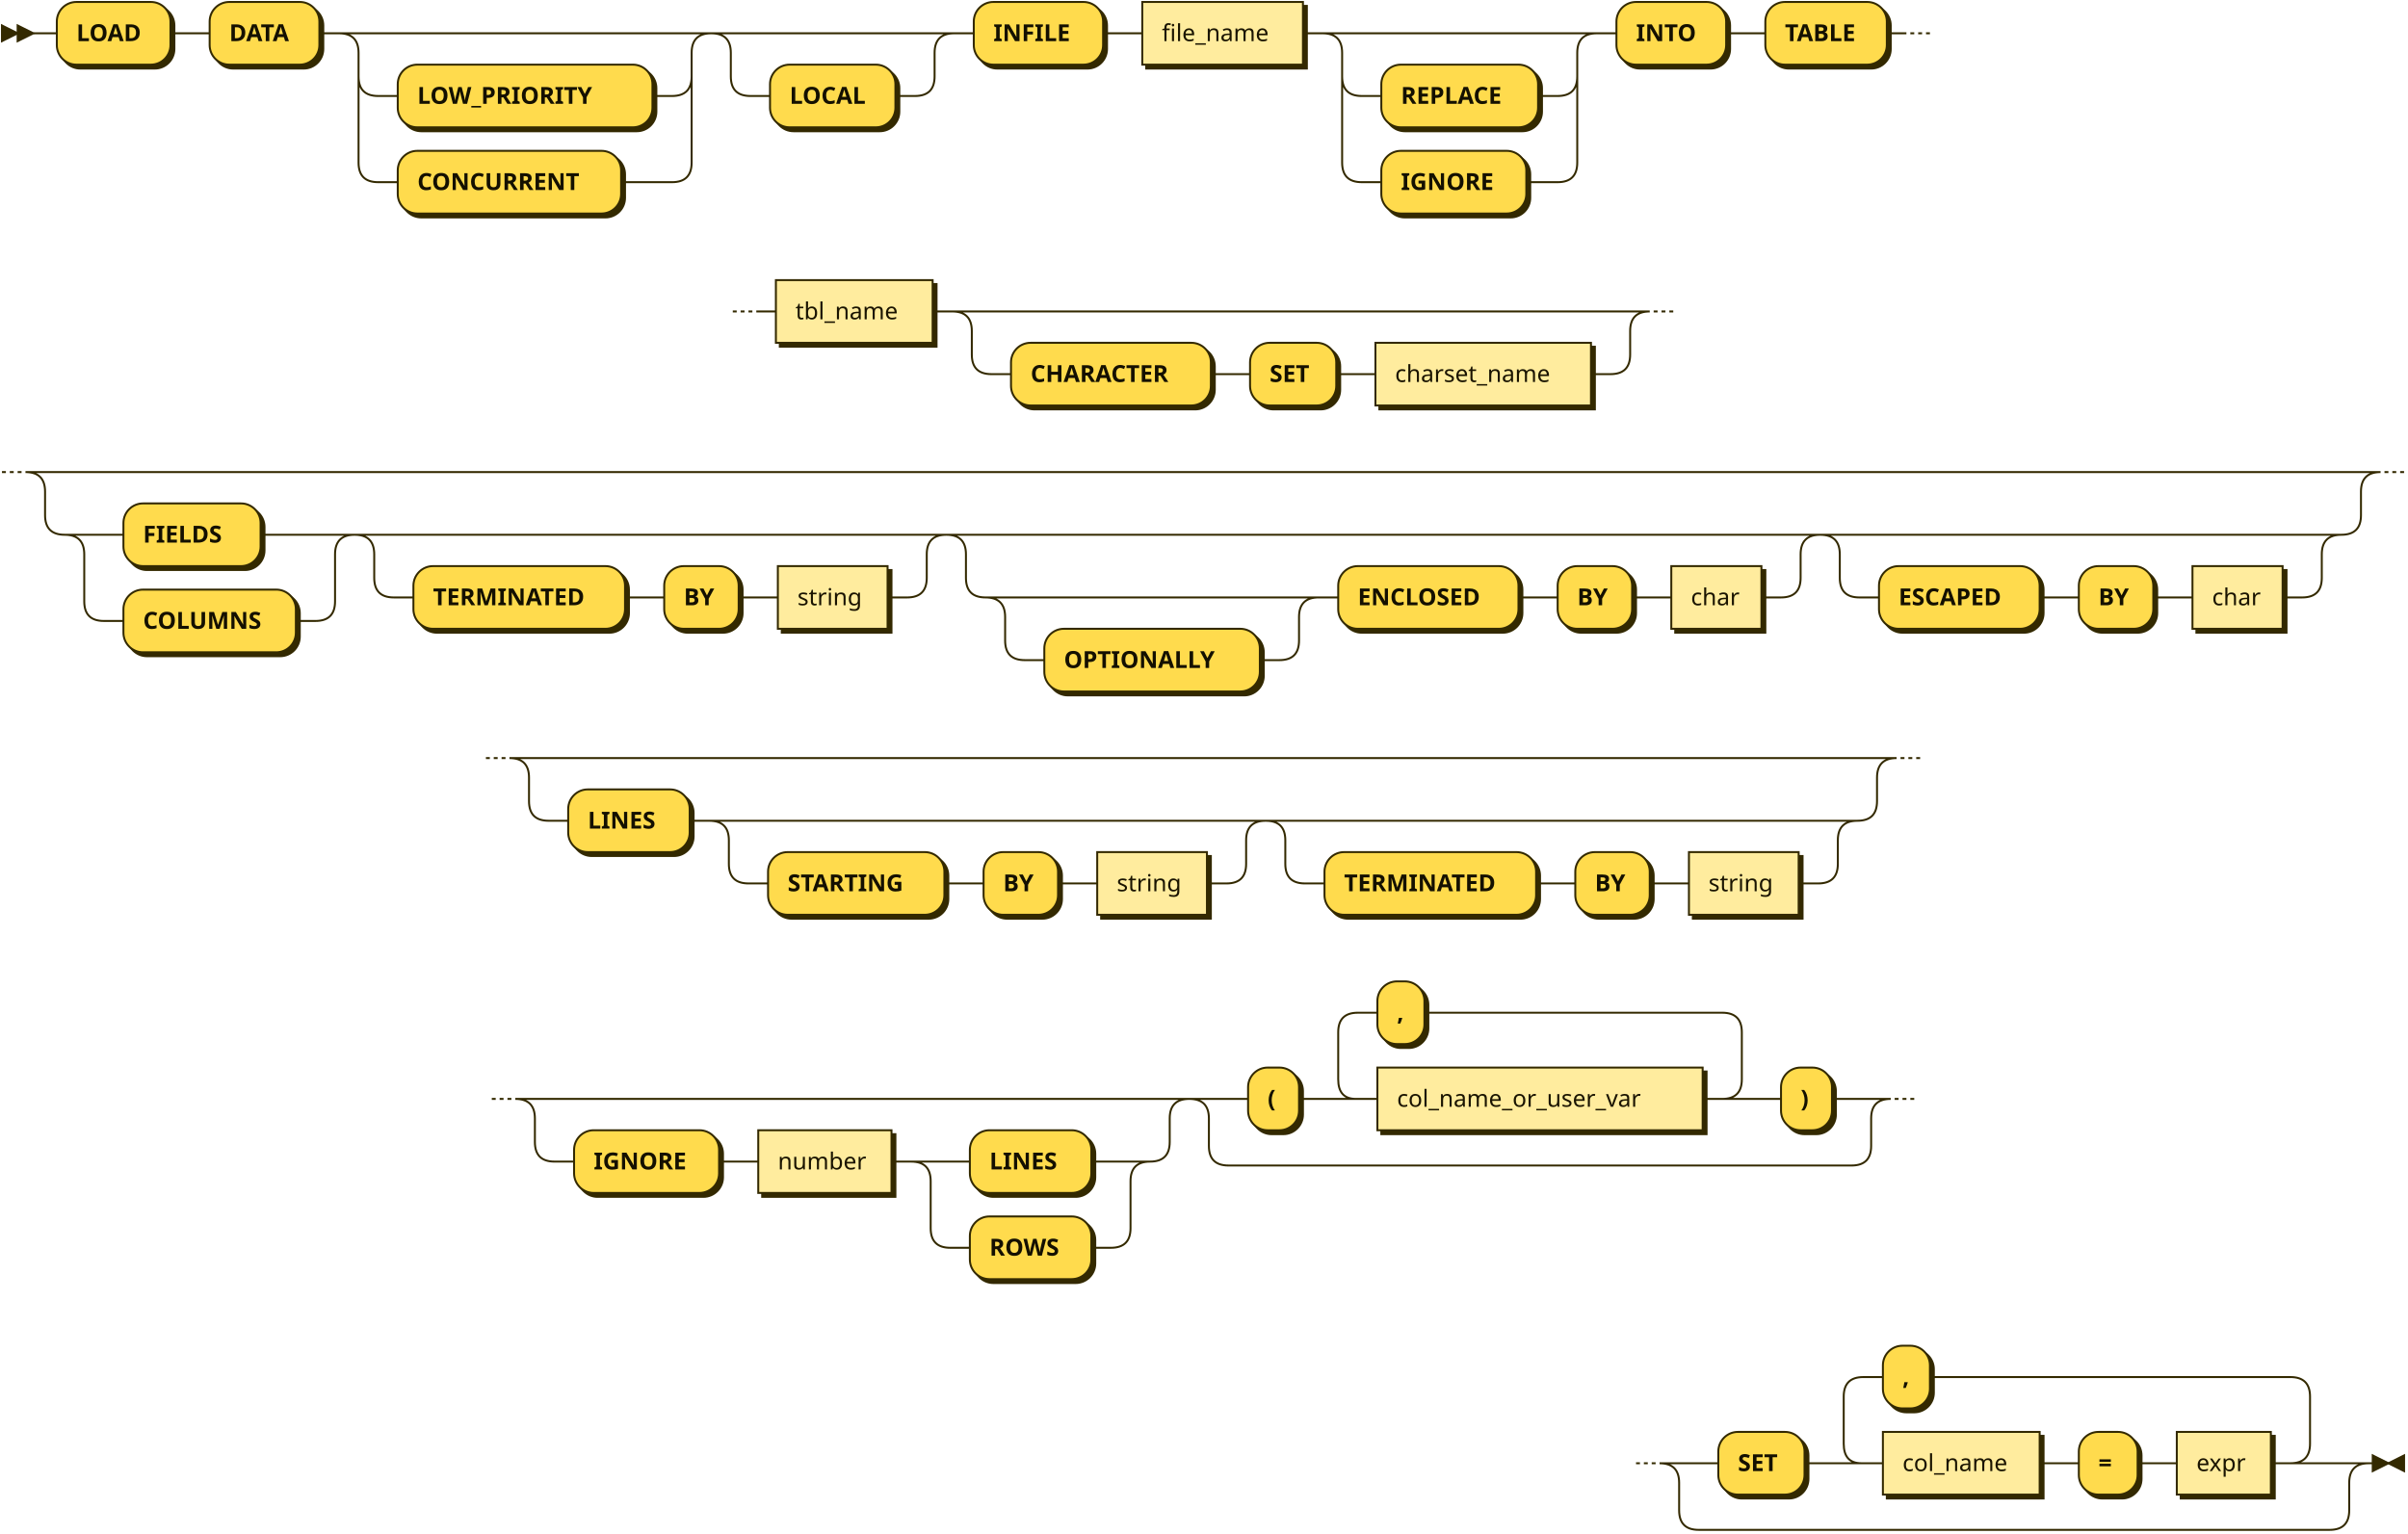
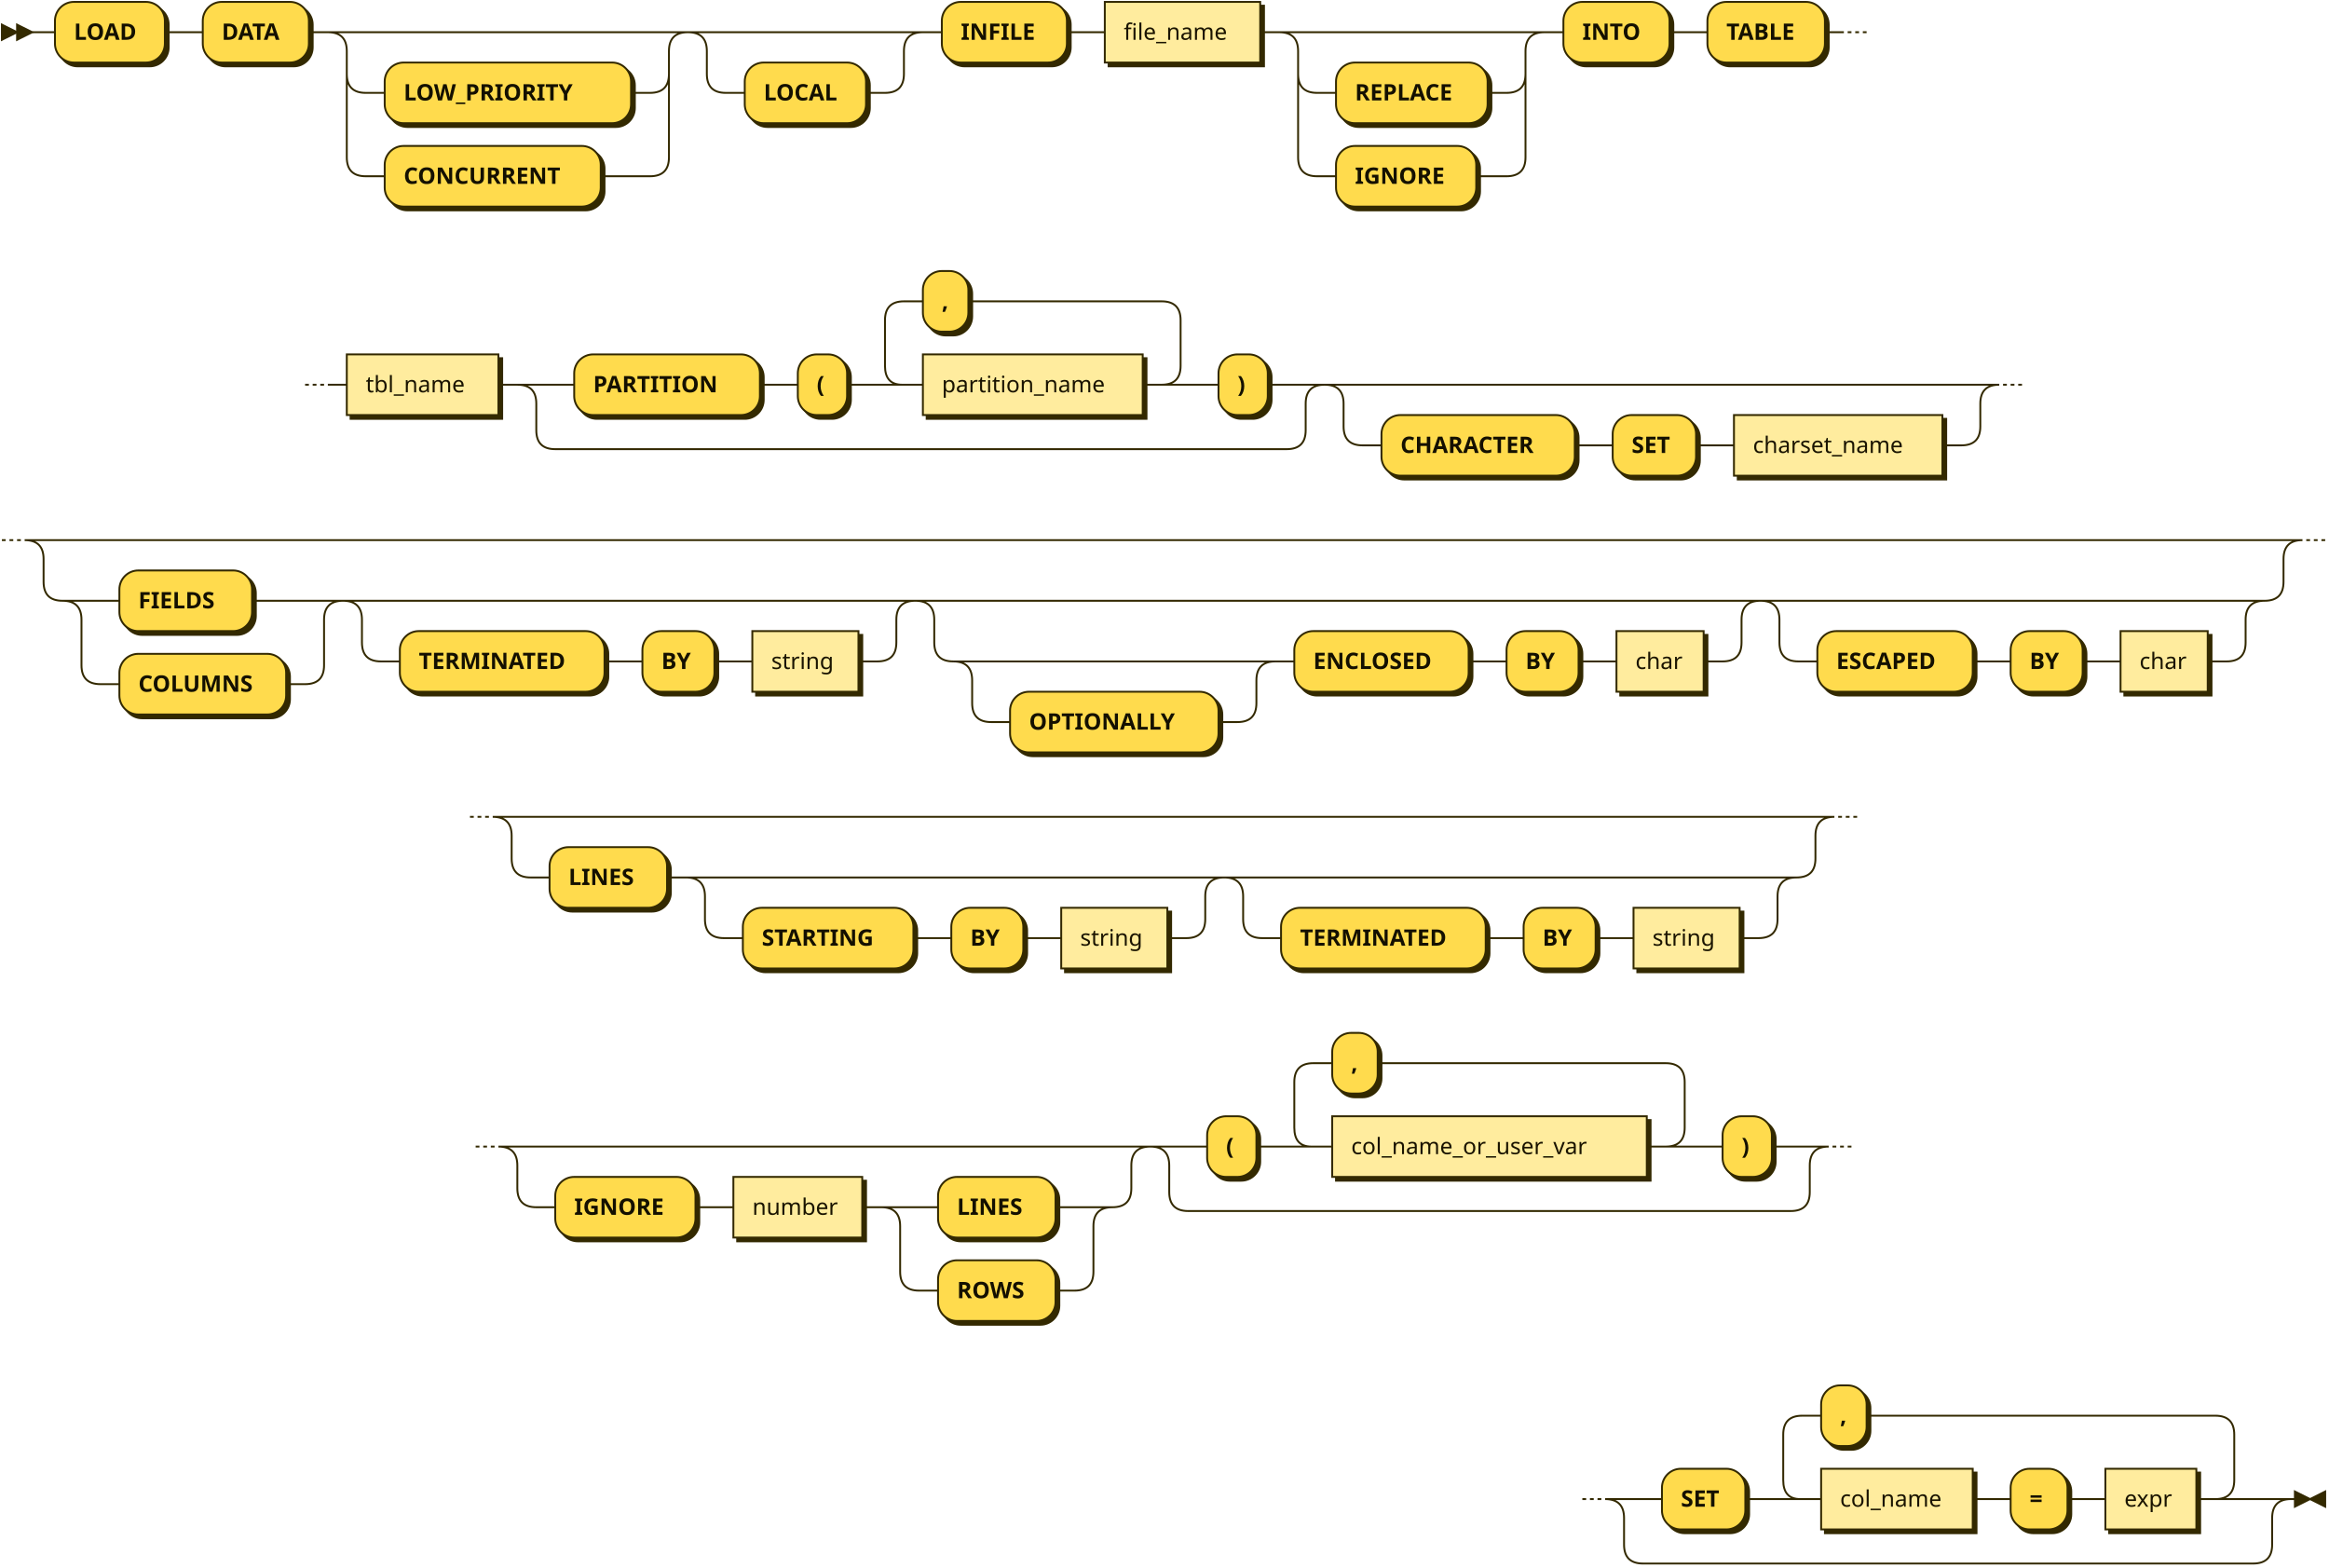
- <svg xmlns="http://www.w3.org/2000/svg" xmlns:xlink="http://www.w3.org/1999/xlink" width="1229" height="783">
+ <svg xmlns="http://www.w3.org/2000/svg" xmlns:xlink="http://www.w3.org/1999/xlink" width="1229" height="827">
  <defs>
    <style type="text/css">
    @namespace "http://www.w3.org/2000/svg";
    .line                 {fill: none; stroke: #332900; stroke-width: 1;}
    .bold-line            {stroke: #141000; shape-rendering: crispEdges; stroke-width: 2;}
    .thin-line            {stroke: #1F1800; shape-rendering: crispEdges}
    .filled               {fill: #332900; stroke: none;}
    text.terminal         {font-family: Verdana, Sans-serif;
                            font-size: 12px;
                            fill: #141000;
                            font-weight: bold;
                          }
    text.nonterminal      {font-family: Verdana, Sans-serif;
                            font-size: 12px;
                            fill: #1A1400;
                            font-weight: normal;
                          }
    text.regexp           {font-family: Verdana, Sans-serif;
                            font-size: 12px;
                            fill: #1F1800;
                            font-weight: normal;
                          }
    rect, circle, polygon {fill: #332900; stroke: #332900;}
    rect.terminal         {fill: #FFDB4D; stroke: #332900; stroke-width: 1;}
    rect.nonterminal      {fill: #FFEC9E; stroke: #332900; stroke-width: 1;}
    rect.text             {fill: none; stroke: none;}
    polygon.regexp        {fill: #FFF4C7; stroke: #332900; stroke-width: 1;}
  </style>
  </defs>
  <polygon points="9 17 1 13 1 21" />
  <polygon points="17 17 9 13 9 21" />
  <rect x="31" y="3" width="58" height="32" rx="10" />
  <rect x="29" y="1" width="58" height="32" class="terminal" rx="10" />
  <text class="terminal" x="39" y="21">LOAD</text>
  <rect x="109" y="3" width="56" height="32" rx="10" />
  <rect x="107" y="1" width="56" height="32" class="terminal" rx="10" />
  <text class="terminal" x="117" y="21">DATA</text>
  <rect x="205" y="35" width="130" height="32" rx="10" />
  <rect x="203" y="33" width="130" height="32" class="terminal" rx="10" />
  <text class="terminal" x="213" y="53">LOW_PRIORITY</text>
  <rect x="205" y="79" width="114" height="32" rx="10" />
  <rect x="203" y="77" width="114" height="32" class="terminal" rx="10" />
  <text class="terminal" x="213" y="97">CONCURRENT</text>
  <rect x="395" y="35" width="64" height="32" rx="10" />
  <rect x="393" y="33" width="64" height="32" class="terminal" rx="10" />
  <text class="terminal" x="403" y="53">LOCAL</text>
  <rect x="499" y="3" width="66" height="32" rx="10" />
  <rect x="497" y="1" width="66" height="32" class="terminal" rx="10" />
  <text class="terminal" x="507" y="21">INFILE</text>
  <a xlink:href="#file_name" xlink:title="file_name">
    <rect x="585" y="3" width="82" height="32" />
    <rect x="583" y="1" width="82" height="32" class="nonterminal" />
    <text class="nonterminal" x="593" y="21">file_name</text>
  </a>
  <rect x="707" y="35" width="80" height="32" rx="10" />
  <rect x="705" y="33" width="80" height="32" class="terminal" rx="10" />
  <text class="terminal" x="715" y="53">REPLACE</text>
  <rect x="707" y="79" width="74" height="32" rx="10" />
  <rect x="705" y="77" width="74" height="32" class="terminal" rx="10" />
  <text class="terminal" x="715" y="97">IGNORE</text>
  <rect x="827" y="3" width="56" height="32" rx="10" />
  <rect x="825" y="1" width="56" height="32" class="terminal" rx="10" />
  <text class="terminal" x="835" y="21">INTO</text>
  <rect x="903" y="3" width="62" height="32" rx="10" />
  <rect x="901" y="1" width="62" height="32" class="terminal" rx="10" />
  <text class="terminal" x="911" y="21">TABLE</text>
  <a xlink:href="#tbl_name" xlink:title="tbl_name">
-     <rect x="398" y="145" width="80" height="32" />
-     <rect x="396" y="143" width="80" height="32" class="nonterminal" />
-     <text class="nonterminal" x="406" y="163">tbl_name</text>
-   </a>
-   <rect x="518" y="177" width="102" height="32" rx="10" />
-   <rect x="516" y="175" width="102" height="32" class="terminal" rx="10" />
-   <text class="terminal" x="526" y="195">CHARACTER</text>
-   <rect x="640" y="177" width="44" height="32" rx="10" />
-   <rect x="638" y="175" width="44" height="32" class="terminal" rx="10" />
-   <text class="terminal" x="648" y="195">SET</text>
+     <rect x="185" y="189" width="80" height="32" />
+     <rect x="183" y="187" width="80" height="32" class="nonterminal" />
+     <text class="nonterminal" x="193" y="207">tbl_name</text>
+   </a>
+   <rect x="305" y="189" width="98" height="32" rx="10" />
+   <rect x="303" y="187" width="98" height="32" class="terminal" rx="10" />
+   <text class="terminal" x="313" y="207">PARTITION</text>
+   <rect x="423" y="189" width="26" height="32" rx="10" />
+   <rect x="421" y="187" width="26" height="32" class="terminal" rx="10" />
+   <text class="terminal" x="431" y="207">(</text>
+   <a xlink:href="#partition_name" xlink:title="partition_name">
+     <rect x="489" y="189" width="116" height="32" />
+     <rect x="487" y="187" width="116" height="32" class="nonterminal" />
+     <text class="nonterminal" x="497" y="207">partition_name</text>
+   </a>
+   <rect x="489" y="145" width="24" height="32" rx="10" />
+   <rect x="487" y="143" width="24" height="32" class="terminal" rx="10" />
+   <text class="terminal" x="497" y="163">,</text>
+   <rect x="645" y="189" width="26" height="32" rx="10" />
+   <rect x="643" y="187" width="26" height="32" class="terminal" rx="10" />
+   <text class="terminal" x="653" y="207">)</text>
+   <rect x="731" y="221" width="102" height="32" rx="10" />
+   <rect x="729" y="219" width="102" height="32" class="terminal" rx="10" />
+   <text class="terminal" x="739" y="239">CHARACTER</text>
+   <rect x="853" y="221" width="44" height="32" rx="10" />
+   <rect x="851" y="219" width="44" height="32" class="terminal" rx="10" />
+   <text class="terminal" x="861" y="239">SET</text>
  <a xlink:href="#charset_name" xlink:title="charset_name">
-     <rect x="704" y="177" width="110" height="32" />
-     <rect x="702" y="175" width="110" height="32" class="nonterminal" />
-     <text class="nonterminal" x="712" y="195">charset_name</text>
-   </a>
-   <rect x="65" y="259" width="70" height="32" rx="10" />
-   <rect x="63" y="257" width="70" height="32" class="terminal" rx="10" />
-   <text class="terminal" x="73" y="277">FIELDS</text>
-   <rect x="65" y="303" width="88" height="32" rx="10" />
-   <rect x="63" y="301" width="88" height="32" class="terminal" rx="10" />
-   <text class="terminal" x="73" y="321">COLUMNS</text>
-   <rect x="213" y="291" width="108" height="32" rx="10" />
-   <rect x="211" y="289" width="108" height="32" class="terminal" rx="10" />
-   <text class="terminal" x="221" y="309">TERMINATED</text>
-   <rect x="341" y="291" width="38" height="32" rx="10" />
-   <rect x="339" y="289" width="38" height="32" class="terminal" rx="10" />
-   <text class="terminal" x="349" y="309">BY</text>
+     <rect x="917" y="221" width="110" height="32" />
+     <rect x="915" y="219" width="110" height="32" class="nonterminal" />
+     <text class="nonterminal" x="925" y="239">charset_name</text>
+   </a>
+   <rect x="65" y="303" width="70" height="32" rx="10" />
+   <rect x="63" y="301" width="70" height="32" class="terminal" rx="10" />
+   <text class="terminal" x="73" y="321">FIELDS</text>
+   <rect x="65" y="347" width="88" height="32" rx="10" />
+   <rect x="63" y="345" width="88" height="32" class="terminal" rx="10" />
+   <text class="terminal" x="73" y="365">COLUMNS</text>
+   <rect x="213" y="335" width="108" height="32" rx="10" />
+   <rect x="211" y="333" width="108" height="32" class="terminal" rx="10" />
+   <text class="terminal" x="221" y="353">TERMINATED</text>
+   <rect x="341" y="335" width="38" height="32" rx="10" />
+   <rect x="339" y="333" width="38" height="32" class="terminal" rx="10" />
+   <text class="terminal" x="349" y="353">BY</text>
  <a xlink:href="#string" xlink:title="string">
-     <rect x="399" y="291" width="56" height="32" />
-     <rect x="397" y="289" width="56" height="32" class="nonterminal" />
-     <text class="nonterminal" x="407" y="309">string</text>
-   </a>
-   <rect x="535" y="323" width="110" height="32" rx="10" />
-   <rect x="533" y="321" width="110" height="32" class="terminal" rx="10" />
-   <text class="terminal" x="543" y="341">OPTIONALLY</text>
-   <rect x="685" y="291" width="92" height="32" rx="10" />
-   <rect x="683" y="289" width="92" height="32" class="terminal" rx="10" />
-   <text class="terminal" x="693" y="309">ENCLOSED</text>
-   <rect x="797" y="291" width="38" height="32" rx="10" />
-   <rect x="795" y="289" width="38" height="32" class="terminal" rx="10" />
-   <text class="terminal" x="805" y="309">BY</text>
+     <rect x="399" y="335" width="56" height="32" />
+     <rect x="397" y="333" width="56" height="32" class="nonterminal" />
+     <text class="nonterminal" x="407" y="353">string</text>
+   </a>
+   <rect x="535" y="367" width="110" height="32" rx="10" />
+   <rect x="533" y="365" width="110" height="32" class="terminal" rx="10" />
+   <text class="terminal" x="543" y="385">OPTIONALLY</text>
+   <rect x="685" y="335" width="92" height="32" rx="10" />
+   <rect x="683" y="333" width="92" height="32" class="terminal" rx="10" />
+   <text class="terminal" x="693" y="353">ENCLOSED</text>
+   <rect x="797" y="335" width="38" height="32" rx="10" />
+   <rect x="795" y="333" width="38" height="32" class="terminal" rx="10" />
+   <text class="terminal" x="805" y="353">BY</text>
  <a xlink:href="#char" xlink:title="char">
-     <rect x="855" y="291" width="46" height="32" />
-     <rect x="853" y="289" width="46" height="32" class="nonterminal" />
-     <text class="nonterminal" x="863" y="309">char</text>
-   </a>
-   <rect x="961" y="291" width="82" height="32" rx="10" />
-   <rect x="959" y="289" width="82" height="32" class="terminal" rx="10" />
-   <text class="terminal" x="969" y="309">ESCAPED</text>
-   <rect x="1063" y="291" width="38" height="32" rx="10" />
-   <rect x="1061" y="289" width="38" height="32" class="terminal" rx="10" />
-   <text class="terminal" x="1071" y="309">BY</text>
+     <rect x="855" y="335" width="46" height="32" />
+     <rect x="853" y="333" width="46" height="32" class="nonterminal" />
+     <text class="nonterminal" x="863" y="353">char</text>
+   </a>
+   <rect x="961" y="335" width="82" height="32" rx="10" />
+   <rect x="959" y="333" width="82" height="32" class="terminal" rx="10" />
+   <text class="terminal" x="969" y="353">ESCAPED</text>
+   <rect x="1063" y="335" width="38" height="32" rx="10" />
+   <rect x="1061" y="333" width="38" height="32" class="terminal" rx="10" />
+   <text class="terminal" x="1071" y="353">BY</text>
  <a xlink:href="#char" xlink:title="char">
-     <rect x="1121" y="291" width="46" height="32" />
-     <rect x="1119" y="289" width="46" height="32" class="nonterminal" />
-     <text class="nonterminal" x="1129" y="309">char</text>
-   </a>
-   <rect x="292" y="405" width="62" height="32" rx="10" />
-   <rect x="290" y="403" width="62" height="32" class="terminal" rx="10" />
-   <text class="terminal" x="300" y="423">LINES</text>
-   <rect x="394" y="437" width="90" height="32" rx="10" />
-   <rect x="392" y="435" width="90" height="32" class="terminal" rx="10" />
-   <text class="terminal" x="402" y="455">STARTING</text>
-   <rect x="504" y="437" width="38" height="32" rx="10" />
-   <rect x="502" y="435" width="38" height="32" class="terminal" rx="10" />
-   <text class="terminal" x="512" y="455">BY</text>
+     <rect x="1121" y="335" width="46" height="32" />
+     <rect x="1119" y="333" width="46" height="32" class="nonterminal" />
+     <text class="nonterminal" x="1129" y="353">char</text>
+   </a>
+   <rect x="292" y="449" width="62" height="32" rx="10" />
+   <rect x="290" y="447" width="62" height="32" class="terminal" rx="10" />
+   <text class="terminal" x="300" y="467">LINES</text>
+   <rect x="394" y="481" width="90" height="32" rx="10" />
+   <rect x="392" y="479" width="90" height="32" class="terminal" rx="10" />
+   <text class="terminal" x="402" y="499">STARTING</text>
+   <rect x="504" y="481" width="38" height="32" rx="10" />
+   <rect x="502" y="479" width="38" height="32" class="terminal" rx="10" />
+   <text class="terminal" x="512" y="499">BY</text>
  <a xlink:href="#string" xlink:title="string">
-     <rect x="562" y="437" width="56" height="32" />
-     <rect x="560" y="435" width="56" height="32" class="nonterminal" />
-     <text class="nonterminal" x="570" y="455">string</text>
-   </a>
-   <rect x="678" y="437" width="108" height="32" rx="10" />
-   <rect x="676" y="435" width="108" height="32" class="terminal" rx="10" />
-   <text class="terminal" x="686" y="455">TERMINATED</text>
-   <rect x="806" y="437" width="38" height="32" rx="10" />
-   <rect x="804" y="435" width="38" height="32" class="terminal" rx="10" />
-   <text class="terminal" x="814" y="455">BY</text>
+     <rect x="562" y="481" width="56" height="32" />
+     <rect x="560" y="479" width="56" height="32" class="nonterminal" />
+     <text class="nonterminal" x="570" y="499">string</text>
+   </a>
+   <rect x="678" y="481" width="108" height="32" rx="10" />
+   <rect x="676" y="479" width="108" height="32" class="terminal" rx="10" />
+   <text class="terminal" x="686" y="499">TERMINATED</text>
+   <rect x="806" y="481" width="38" height="32" rx="10" />
+   <rect x="804" y="479" width="38" height="32" class="terminal" rx="10" />
+   <text class="terminal" x="814" y="499">BY</text>
  <a xlink:href="#string" xlink:title="string">
-     <rect x="864" y="437" width="56" height="32" />
-     <rect x="862" y="435" width="56" height="32" class="nonterminal" />
-     <text class="nonterminal" x="872" y="455">string</text>
-   </a>
-   <rect x="295" y="579" width="74" height="32" rx="10" />
-   <rect x="293" y="577" width="74" height="32" class="terminal" rx="10" />
-   <text class="terminal" x="303" y="597">IGNORE</text>
+     <rect x="864" y="481" width="56" height="32" />
+     <rect x="862" y="479" width="56" height="32" class="nonterminal" />
+     <text class="nonterminal" x="872" y="499">string</text>
+   </a>
+   <rect x="295" y="623" width="74" height="32" rx="10" />
+   <rect x="293" y="621" width="74" height="32" class="terminal" rx="10" />
+   <text class="terminal" x="303" y="641">IGNORE</text>
  <a xlink:href="#number" xlink:title="number">
-     <rect x="389" y="579" width="68" height="32" />
-     <rect x="387" y="577" width="68" height="32" class="nonterminal" />
-     <text class="nonterminal" x="397" y="597">number</text>
-   </a>
-   <rect x="497" y="579" width="62" height="32" rx="10" />
-   <rect x="495" y="577" width="62" height="32" class="terminal" rx="10" />
-   <text class="terminal" x="505" y="597">LINES</text>
+     <rect x="389" y="623" width="68" height="32" />
+     <rect x="387" y="621" width="68" height="32" class="nonterminal" />
+     <text class="nonterminal" x="397" y="641">number</text>
+   </a>
  <rect x="497" y="623" width="62" height="32" rx="10" />
  <rect x="495" y="621" width="62" height="32" class="terminal" rx="10" />
-   <text class="terminal" x="505" y="641">ROWS</text>
-   <rect x="639" y="547" width="26" height="32" rx="10" />
-   <rect x="637" y="545" width="26" height="32" class="terminal" rx="10" />
-   <text class="terminal" x="647" y="565">(</text>
+   <text class="terminal" x="505" y="641">LINES</text>
+   <rect x="497" y="667" width="62" height="32" rx="10" />
+   <rect x="495" y="665" width="62" height="32" class="terminal" rx="10" />
+   <text class="terminal" x="505" y="685">ROWS</text>
+   <rect x="639" y="591" width="26" height="32" rx="10" />
+   <rect x="637" y="589" width="26" height="32" class="terminal" rx="10" />
+   <text class="terminal" x="647" y="609">(</text>
  <a xlink:href="#col_name_or_user_var" xlink:title="col_name_or_user_var">
-     <rect x="705" y="547" width="166" height="32" />
-     <rect x="703" y="545" width="166" height="32" class="nonterminal" />
-     <text class="nonterminal" x="713" y="565">col_name_or_user_var</text>
-   </a>
-   <rect x="705" y="503" width="24" height="32" rx="10" />
-   <rect x="703" y="501" width="24" height="32" class="terminal" rx="10" />
-   <text class="terminal" x="713" y="521">,</text>
-   <rect x="911" y="547" width="26" height="32" rx="10" />
-   <rect x="909" y="545" width="26" height="32" class="terminal" rx="10" />
-   <text class="terminal" x="919" y="565">)</text>
-   <rect x="879" y="733" width="44" height="32" rx="10" />
-   <rect x="877" y="731" width="44" height="32" class="terminal" rx="10" />
-   <text class="terminal" x="887" y="751">SET</text>
+     <rect x="705" y="591" width="166" height="32" />
+     <rect x="703" y="589" width="166" height="32" class="nonterminal" />
+     <text class="nonterminal" x="713" y="609">col_name_or_user_var</text>
+   </a>
+   <rect x="705" y="547" width="24" height="32" rx="10" />
+   <rect x="703" y="545" width="24" height="32" class="terminal" rx="10" />
+   <text class="terminal" x="713" y="565">,</text>
+   <rect x="911" y="591" width="26" height="32" rx="10" />
+   <rect x="909" y="589" width="26" height="32" class="terminal" rx="10" />
+   <text class="terminal" x="919" y="609">)</text>
+   <rect x="879" y="777" width="44" height="32" rx="10" />
+   <rect x="877" y="775" width="44" height="32" class="terminal" rx="10" />
+   <text class="terminal" x="887" y="795">SET</text>
  <a xlink:href="#col_name" xlink:title="col_name">
-     <rect x="963" y="733" width="80" height="32" />
-     <rect x="961" y="731" width="80" height="32" class="nonterminal" />
-     <text class="nonterminal" x="971" y="751">col_name</text>
-   </a>
-   <rect x="1063" y="733" width="30" height="32" rx="10" />
-   <rect x="1061" y="731" width="30" height="32" class="terminal" rx="10" />
-   <text class="terminal" x="1071" y="751">=</text>
+     <rect x="963" y="777" width="80" height="32" />
+     <rect x="961" y="775" width="80" height="32" class="nonterminal" />
+     <text class="nonterminal" x="971" y="795">col_name</text>
+   </a>
+   <rect x="1063" y="777" width="30" height="32" rx="10" />
+   <rect x="1061" y="775" width="30" height="32" class="terminal" rx="10" />
+   <text class="terminal" x="1071" y="795">=</text>
  <a xlink:href="#expr" xlink:title="expr">
-     <rect x="1113" y="733" width="48" height="32" />
-     <rect x="1111" y="731" width="48" height="32" class="nonterminal" />
-     <text class="nonterminal" x="1121" y="751">expr</text>
-   </a>
-   <rect x="963" y="689" width="24" height="32" rx="10" />
-   <rect x="961" y="687" width="24" height="32" class="terminal" rx="10" />
-   <text class="terminal" x="971" y="707">,</text>
-   <path class="line" d="m17 17 h2 m0 0 h10 m58 0 h10 m0 0 h10 m56 0 h10 m20 0 h10 m0 0 h140 m-170 0 h20 m150 0 h20 m-190 0 q10 0 10 10 m170 0 q0 -10 10 -10 m-180 10 v12 m170 0 v-12 m-170 12 q0 10 10 10 m150 0 q10 0 10 -10 m-160 10 h10 m130 0 h10 m-160 -10 v20 m170 0 v-20 m-170 20 v24 m170 0 v-24 m-170 24 q0 10 10 10 m150 0 q10 0 10 -10 m-160 10 h10 m114 0 h10 m0 0 h16 m40 -76 h10 m0 0 h74 m-104 0 h20 m84 0 h20 m-124 0 q10 0 10 10 m104 0 q0 -10 10 -10 m-114 10 v12 m104 0 v-12 m-104 12 q0 10 10 10 m84 0 q10 0 10 -10 m-94 10 h10 m64 0 h10 m20 -32 h10 m66 0 h10 m0 0 h10 m82 0 h10 m20 0 h10 m0 0 h90 m-120 0 h20 m100 0 h20 m-140 0 q10 0 10 10 m120 0 q0 -10 10 -10 m-130 10 v12 m120 0 v-12 m-120 12 q0 10 10 10 m100 0 q10 0 10 -10 m-110 10 h10 m80 0 h10 m-110 -10 v20 m120 0 v-20 m-120 20 v24 m120 0 v-24 m-120 24 q0 10 10 10 m100 0 q10 0 10 -10 m-110 10 h10 m74 0 h10 m0 0 h6 m20 -76 h10 m56 0 h10 m0 0 h10 m62 0 h10 m2 0 l2 0 m2 0 l2 0 m2 0 l2 0 m-611 142 l2 0 m2 0 l2 0 m2 0 l2 0 m2 0 h10 m80 0 h10 m20 0 h10 m0 0 h306 m-336 0 h20 m316 0 h20 m-356 0 q10 0 10 10 m336 0 q0 -10 10 -10 m-346 10 v12 m336 0 v-12 m-336 12 q0 10 10 10 m316 0 q10 0 10 -10 m-326 10 h10 m102 0 h10 m0 0 h10 m44 0 h10 m0 0 h10 m110 0 h10 m22 -32 l2 0 m2 0 l2 0 m2 0 l2 0 m-853 82 l2 0 m2 0 l2 0 m2 0 l2 0 m22 0 h10 m0 0 h1152 m-1182 0 h20 m1162 0 h20 m-1202 0 q10 0 10 10 m1182 0 q0 -10 10 -10 m-1192 10 v12 m1182 0 v-12 m-1182 12 q0 10 10 10 m1162 0 q10 0 10 -10 m-1152 10 h10 m70 0 h10 m0 0 h18 m-128 0 h20 m108 0 h20 m-148 0 q10 0 10 10 m128 0 q0 -10 10 -10 m-138 10 v24 m128 0 v-24 m-128 24 q0 10 10 10 m108 0 q10 0 10 -10 m-118 10 h10 m88 0 h10 m40 -44 h10 m0 0 h252 m-282 0 h20 m262 0 h20 m-302 0 q10 0 10 10 m282 0 q0 -10 10 -10 m-292 10 v12 m282 0 v-12 m-282 12 q0 10 10 10 m262 0 q10 0 10 -10 m-272 10 h10 m108 0 h10 m0 0 h10 m38 0 h10 m0 0 h10 m56 0 h10 m40 -32 h10 m0 0 h396 m-426 0 h20 m406 0 h20 m-446 0 q10 0 10 10 m426 0 q0 -10 10 -10 m-436 10 v12 m426 0 v-12 m-426 12 q0 10 10 10 m406 0 q10 0 10 -10 m-396 10 h10 m0 0 h120 m-150 0 h20 m130 0 h20 m-170 0 q10 0 10 10 m150 0 q0 -10 10 -10 m-160 10 v12 m150 0 v-12 m-150 12 q0 10 10 10 m130 0 q10 0 10 -10 m-140 10 h10 m110 0 h10 m20 -32 h10 m92 0 h10 m0 0 h10 m38 0 h10 m0 0 h10 m46 0 h10 m40 -32 h10 m0 0 h216 m-246 0 h20 m226 0 h20 m-266 0 q10 0 10 10 m246 0 q0 -10 10 -10 m-256 10 v12 m246 0 v-12 m-246 12 q0 10 10 10 m226 0 q10 0 10 -10 m-236 10 h10 m82 0 h10 m0 0 h10 m38 0 h10 m0 0 h10 m46 0 h10 m42 -64 l2 0 m2 0 l2 0 m2 0 l2 0 m-979 146 l2 0 m2 0 l2 0 m2 0 l2 0 m22 0 h10 m0 0 h658 m-688 0 h20 m668 0 h20 m-708 0 q10 0 10 10 m688 0 q0 -10 10 -10 m-698 10 v12 m688 0 v-12 m-688 12 q0 10 10 10 m668 0 q10 0 10 -10 m-678 10 h10 m62 0 h10 m20 0 h10 m0 0 h234 m-264 0 h20 m244 0 h20 m-284 0 q10 0 10 10 m264 0 q0 -10 10 -10 m-274 10 v12 m264 0 v-12 m-264 12 q0 10 10 10 m244 0 q10 0 10 -10 m-254 10 h10 m90 0 h10 m0 0 h10 m38 0 h10 m0 0 h10 m56 0 h10 m40 -32 h10 m0 0 h252 m-282 0 h20 m262 0 h20 m-302 0 q10 0 10 10 m282 0 q0 -10 10 -10 m-292 10 v12 m282 0 v-12 m-282 12 q0 10 10 10 m262 0 q10 0 10 -10 m-272 10 h10 m108 0 h10 m0 0 h10 m38 0 h10 m0 0 h10 m56 0 h10 m42 -64 l2 0 m2 0 l2 0 m2 0 l2 0 m-729 174 l2 0 m2 0 l2 0 m2 0 l2 0 m22 0 h10 m0 0 h294 m-324 0 h20 m304 0 h20 m-344 0 q10 0 10 10 m324 0 q0 -10 10 -10 m-334 10 v12 m324 0 v-12 m-324 12 q0 10 10 10 m304 0 q10 0 10 -10 m-314 10 h10 m74 0 h10 m0 0 h10 m68 0 h10 m20 0 h10 m62 0 h10 m-102 0 h20 m82 0 h20 m-122 0 q10 0 10 10 m102 0 q0 -10 10 -10 m-112 10 v24 m102 0 v-24 m-102 24 q0 10 10 10 m82 0 q10 0 10 -10 m-92 10 h10 m62 0 h10 m60 -76 h10 m26 0 h10 m20 0 h10 m166 0 h10 m-206 0 l20 0 m-1 0 q-9 0 -9 -10 l0 -24 q0 -10 10 -10 m186 44 l20 0 m-20 0 q10 0 10 -10 l0 -24 q0 -10 -10 -10 m-186 0 h10 m24 0 h10 m0 0 h142 m20 44 h10 m26 0 h10 m-338 0 h20 m318 0 h20 m-358 0 q10 0 10 10 m338 0 q0 -10 10 -10 m-348 10 v14 m338 0 v-14 m-338 14 q0 10 10 10 m318 0 q10 0 10 -10 m-328 10 h10 m0 0 h308 m22 -34 l2 0 m2 0 l2 0 m2 0 l2 0 m-142 186 l2 0 m2 0 l2 0 m2 0 l2 0 m22 0 h10 m44 0 h10 m20 0 h10 m80 0 h10 m0 0 h10 m30 0 h10 m0 0 h10 m48 0 h10 m-238 0 l20 0 m-1 0 q-9 0 -9 -10 l0 -24 q0 -10 10 -10 m218 44 l20 0 m-20 0 q10 0 10 -10 l0 -24 q0 -10 -10 -10 m-218 0 h10 m24 0 h10 m0 0 h174 m-322 44 h20 m322 0 h20 m-362 0 q10 0 10 10 m342 0 q0 -10 10 -10 m-352 10 v14 m342 0 v-14 m-342 14 q0 10 10 10 m322 0 q10 0 10 -10 m-332 10 h10 m0 0 h312 m23 -34 h-3" />
-   <polygon points="1219 747 1227 743 1227 751" />
-   <polygon points="1219 747 1211 743 1211 751" />
+     <rect x="1113" y="777" width="48" height="32" />
+     <rect x="1111" y="775" width="48" height="32" class="nonterminal" />
+     <text class="nonterminal" x="1121" y="795">expr</text>
+   </a>
+   <rect x="963" y="733" width="24" height="32" rx="10" />
+   <rect x="961" y="731" width="24" height="32" class="terminal" rx="10" />
+   <text class="terminal" x="971" y="751">,</text>
+   <path class="line" d="m17 17 h2 m0 0 h10 m58 0 h10 m0 0 h10 m56 0 h10 m20 0 h10 m0 0 h140 m-170 0 h20 m150 0 h20 m-190 0 q10 0 10 10 m170 0 q0 -10 10 -10 m-180 10 v12 m170 0 v-12 m-170 12 q0 10 10 10 m150 0 q10 0 10 -10 m-160 10 h10 m130 0 h10 m-160 -10 v20 m170 0 v-20 m-170 20 v24 m170 0 v-24 m-170 24 q0 10 10 10 m150 0 q10 0 10 -10 m-160 10 h10 m114 0 h10 m0 0 h16 m40 -76 h10 m0 0 h74 m-104 0 h20 m84 0 h20 m-124 0 q10 0 10 10 m104 0 q0 -10 10 -10 m-114 10 v12 m104 0 v-12 m-104 12 q0 10 10 10 m84 0 q10 0 10 -10 m-94 10 h10 m64 0 h10 m20 -32 h10 m66 0 h10 m0 0 h10 m82 0 h10 m20 0 h10 m0 0 h90 m-120 0 h20 m100 0 h20 m-140 0 q10 0 10 10 m120 0 q0 -10 10 -10 m-130 10 v12 m120 0 v-12 m-120 12 q0 10 10 10 m100 0 q10 0 10 -10 m-110 10 h10 m80 0 h10 m-110 -10 v20 m120 0 v-20 m-120 20 v24 m120 0 v-24 m-120 24 q0 10 10 10 m100 0 q10 0 10 -10 m-110 10 h10 m74 0 h10 m0 0 h6 m20 -76 h10 m56 0 h10 m0 0 h10 m62 0 h10 m2 0 l2 0 m2 0 l2 0 m2 0 l2 0 m-824 186 l2 0 m2 0 l2 0 m2 0 l2 0 m2 0 h10 m80 0 h10 m20 0 h10 m98 0 h10 m0 0 h10 m26 0 h10 m20 0 h10 m116 0 h10 m-156 0 l20 0 m-1 0 q-9 0 -9 -10 l0 -24 q0 -10 10 -10 m136 44 l20 0 m-20 0 q10 0 10 -10 l0 -24 q0 -10 -10 -10 m-136 0 h10 m24 0 h10 m0 0 h92 m20 44 h10 m26 0 h10 m-406 0 h20 m386 0 h20 m-426 0 q10 0 10 10 m406 0 q0 -10 10 -10 m-416 10 v14 m406 0 v-14 m-406 14 q0 10 10 10 m386 0 q10 0 10 -10 m-396 10 h10 m0 0 h376 m40 -34 h10 m0 0 h306 m-336 0 h20 m316 0 h20 m-356 0 q10 0 10 10 m336 0 q0 -10 10 -10 m-346 10 v12 m336 0 v-12 m-336 12 q0 10 10 10 m316 0 q10 0 10 -10 m-326 10 h10 m102 0 h10 m0 0 h10 m44 0 h10 m0 0 h10 m110 0 h10 m22 -32 l2 0 m2 0 l2 0 m2 0 l2 0 m-1066 82 l2 0 m2 0 l2 0 m2 0 l2 0 m22 0 h10 m0 0 h1152 m-1182 0 h20 m1162 0 h20 m-1202 0 q10 0 10 10 m1182 0 q0 -10 10 -10 m-1192 10 v12 m1182 0 v-12 m-1182 12 q0 10 10 10 m1162 0 q10 0 10 -10 m-1152 10 h10 m70 0 h10 m0 0 h18 m-128 0 h20 m108 0 h20 m-148 0 q10 0 10 10 m128 0 q0 -10 10 -10 m-138 10 v24 m128 0 v-24 m-128 24 q0 10 10 10 m108 0 q10 0 10 -10 m-118 10 h10 m88 0 h10 m40 -44 h10 m0 0 h252 m-282 0 h20 m262 0 h20 m-302 0 q10 0 10 10 m282 0 q0 -10 10 -10 m-292 10 v12 m282 0 v-12 m-282 12 q0 10 10 10 m262 0 q10 0 10 -10 m-272 10 h10 m108 0 h10 m0 0 h10 m38 0 h10 m0 0 h10 m56 0 h10 m40 -32 h10 m0 0 h396 m-426 0 h20 m406 0 h20 m-446 0 q10 0 10 10 m426 0 q0 -10 10 -10 m-436 10 v12 m426 0 v-12 m-426 12 q0 10 10 10 m406 0 q10 0 10 -10 m-396 10 h10 m0 0 h120 m-150 0 h20 m130 0 h20 m-170 0 q10 0 10 10 m150 0 q0 -10 10 -10 m-160 10 v12 m150 0 v-12 m-150 12 q0 10 10 10 m130 0 q10 0 10 -10 m-140 10 h10 m110 0 h10 m20 -32 h10 m92 0 h10 m0 0 h10 m38 0 h10 m0 0 h10 m46 0 h10 m40 -32 h10 m0 0 h216 m-246 0 h20 m226 0 h20 m-266 0 q10 0 10 10 m246 0 q0 -10 10 -10 m-256 10 v12 m246 0 v-12 m-246 12 q0 10 10 10 m226 0 q10 0 10 -10 m-236 10 h10 m82 0 h10 m0 0 h10 m38 0 h10 m0 0 h10 m46 0 h10 m42 -64 l2 0 m2 0 l2 0 m2 0 l2 0 m-979 146 l2 0 m2 0 l2 0 m2 0 l2 0 m22 0 h10 m0 0 h658 m-688 0 h20 m668 0 h20 m-708 0 q10 0 10 10 m688 0 q0 -10 10 -10 m-698 10 v12 m688 0 v-12 m-688 12 q0 10 10 10 m668 0 q10 0 10 -10 m-678 10 h10 m62 0 h10 m20 0 h10 m0 0 h234 m-264 0 h20 m244 0 h20 m-284 0 q10 0 10 10 m264 0 q0 -10 10 -10 m-274 10 v12 m264 0 v-12 m-264 12 q0 10 10 10 m244 0 q10 0 10 -10 m-254 10 h10 m90 0 h10 m0 0 h10 m38 0 h10 m0 0 h10 m56 0 h10 m40 -32 h10 m0 0 h252 m-282 0 h20 m262 0 h20 m-302 0 q10 0 10 10 m282 0 q0 -10 10 -10 m-292 10 v12 m282 0 v-12 m-282 12 q0 10 10 10 m262 0 q10 0 10 -10 m-272 10 h10 m108 0 h10 m0 0 h10 m38 0 h10 m0 0 h10 m56 0 h10 m42 -64 l2 0 m2 0 l2 0 m2 0 l2 0 m-729 174 l2 0 m2 0 l2 0 m2 0 l2 0 m22 0 h10 m0 0 h294 m-324 0 h20 m304 0 h20 m-344 0 q10 0 10 10 m324 0 q0 -10 10 -10 m-334 10 v12 m324 0 v-12 m-324 12 q0 10 10 10 m304 0 q10 0 10 -10 m-314 10 h10 m74 0 h10 m0 0 h10 m68 0 h10 m20 0 h10 m62 0 h10 m-102 0 h20 m82 0 h20 m-122 0 q10 0 10 10 m102 0 q0 -10 10 -10 m-112 10 v24 m102 0 v-24 m-102 24 q0 10 10 10 m82 0 q10 0 10 -10 m-92 10 h10 m62 0 h10 m60 -76 h10 m26 0 h10 m20 0 h10 m166 0 h10 m-206 0 l20 0 m-1 0 q-9 0 -9 -10 l0 -24 q0 -10 10 -10 m186 44 l20 0 m-20 0 q10 0 10 -10 l0 -24 q0 -10 -10 -10 m-186 0 h10 m24 0 h10 m0 0 h142 m20 44 h10 m26 0 h10 m-338 0 h20 m318 0 h20 m-358 0 q10 0 10 10 m338 0 q0 -10 10 -10 m-348 10 v14 m338 0 v-14 m-338 14 q0 10 10 10 m318 0 q10 0 10 -10 m-328 10 h10 m0 0 h308 m22 -34 l2 0 m2 0 l2 0 m2 0 l2 0 m-142 186 l2 0 m2 0 l2 0 m2 0 l2 0 m22 0 h10 m44 0 h10 m20 0 h10 m80 0 h10 m0 0 h10 m30 0 h10 m0 0 h10 m48 0 h10 m-238 0 l20 0 m-1 0 q-9 0 -9 -10 l0 -24 q0 -10 10 -10 m218 44 l20 0 m-20 0 q10 0 10 -10 l0 -24 q0 -10 -10 -10 m-218 0 h10 m24 0 h10 m0 0 h174 m-322 44 h20 m322 0 h20 m-362 0 q10 0 10 10 m342 0 q0 -10 10 -10 m-352 10 v14 m342 0 v-14 m-342 14 q0 10 10 10 m322 0 q10 0 10 -10 m-332 10 h10 m0 0 h312 m23 -34 h-3" />
+   <polygon points="1219 791 1227 787 1227 795" />
+   <polygon points="1219 791 1211 787 1211 795" />
</svg>
